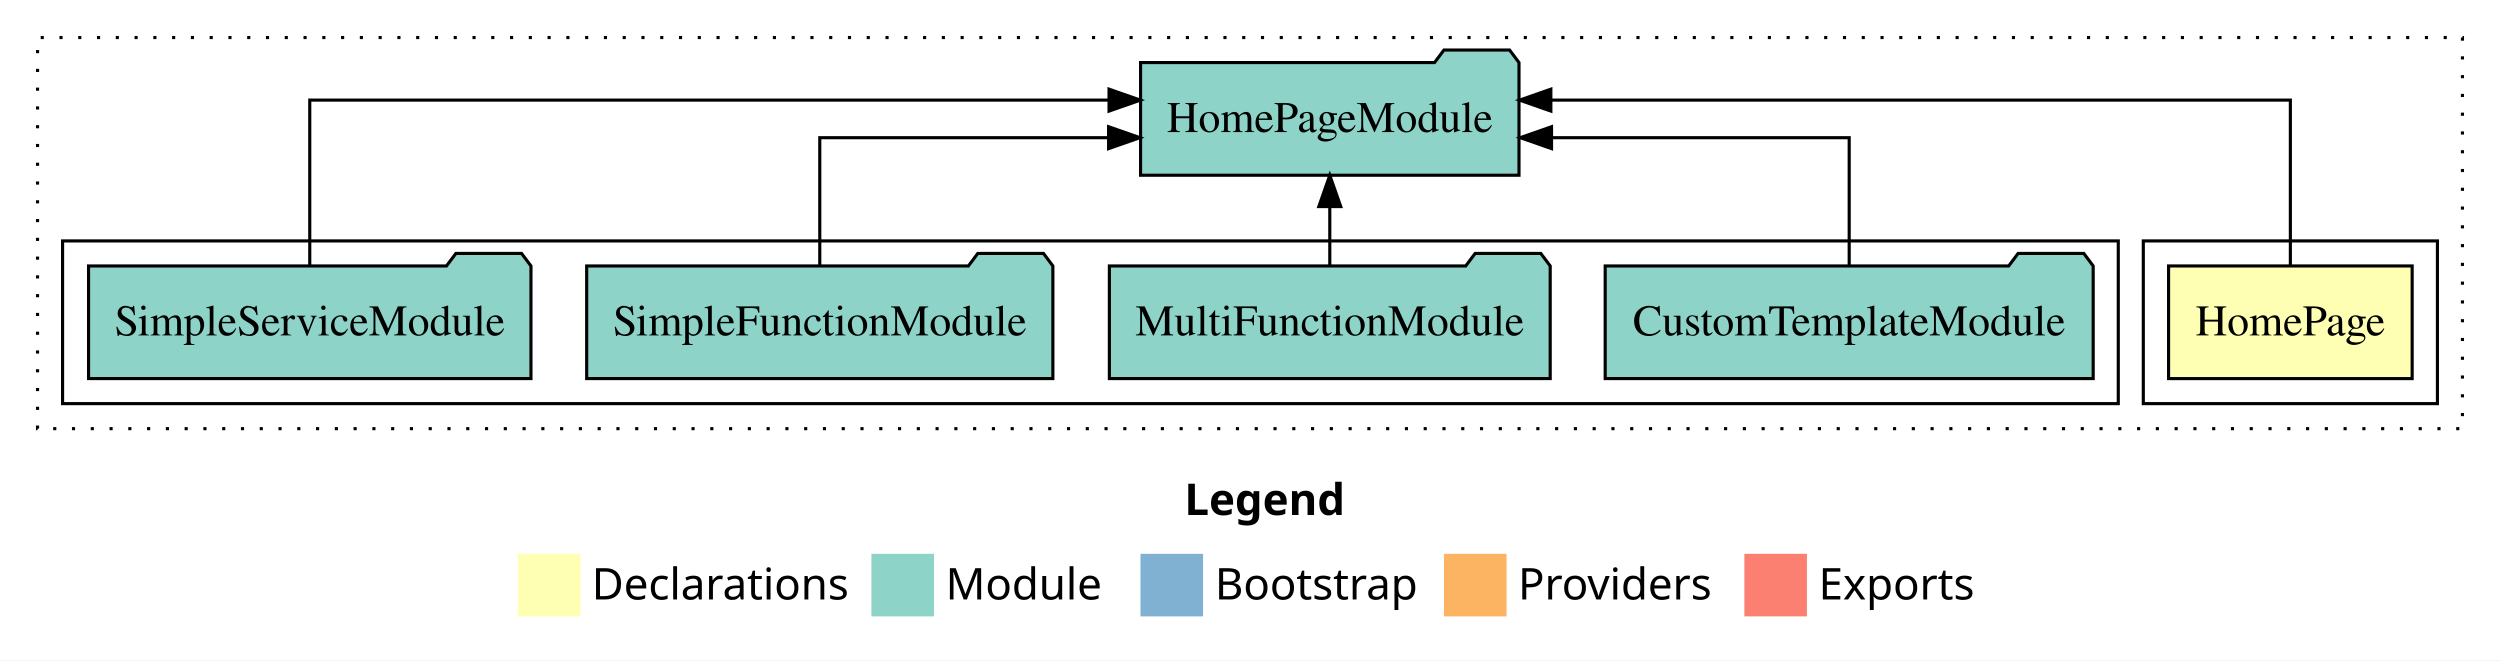
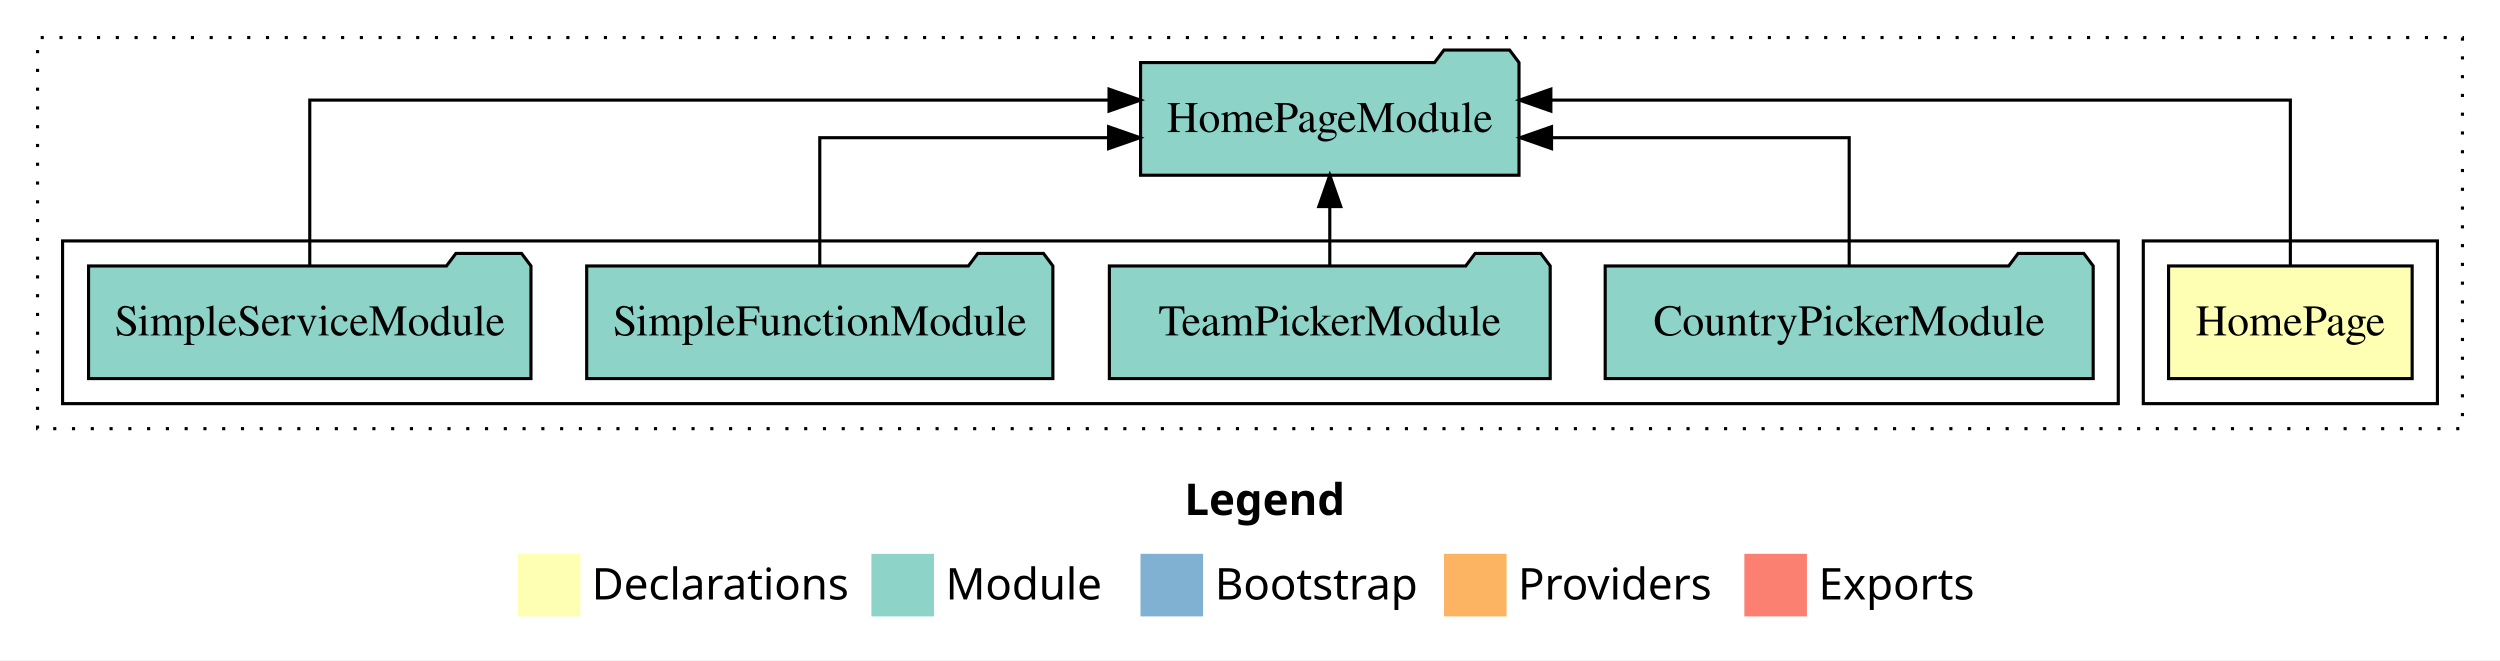
<svg xmlns="http://www.w3.org/2000/svg" width="799pt" height="211pt" viewBox="0.00 0.00 799.00 211.00">
  <g id="graph0" class="graph" transform="scale(1 1) rotate(0) translate(4 207)">
    <polygon fill="#ffffff" stroke="transparent" points="-4,4 -4,-207 795,-207 795,4 -4,4" />
    <text text-anchor="start" x="374.509" y="-42.4" font-family="sans-serif" font-weight="bold" font-size="14.00" fill="#000000">Legend</text>
    <polygon fill="#ffffb3" stroke="transparent" points="161.5,-10 161.5,-30 181.5,-30 181.5,-10 161.5,-10" />
    <text text-anchor="start" x="185.129" y="-15.4" font-family="sans-serif" font-size="14.00" fill="#000000">  Declarations</text>
    <polygon fill="#8dd3c7" stroke="transparent" points="274.5,-10 274.5,-30 294.5,-30 294.5,-10 274.5,-10" />
    <text text-anchor="start" x="298.225" y="-15.4" font-family="sans-serif" font-size="14.00" fill="#000000">  Module</text>
    <polygon fill="#80b1d3" stroke="transparent" points="360.5,-10 360.5,-30 380.5,-30 380.5,-10 360.5,-10" />
    <text text-anchor="start" x="384.281" y="-15.4" font-family="sans-serif" font-size="14.00" fill="#000000">  Bootstrap</text>
    <polygon fill="#fdb462" stroke="transparent" points="457.5,-10 457.5,-30 477.5,-30 477.5,-10 457.5,-10" />
    <text text-anchor="start" x="481.173" y="-15.4" font-family="sans-serif" font-size="14.00" fill="#000000">  Providers</text>
    <polygon fill="#fb8072" stroke="transparent" points="553.5,-10 553.5,-30 573.5,-30 573.5,-10 553.5,-10" />
    <text text-anchor="start" x="577.226" y="-15.4" font-family="sans-serif" font-size="14.00" fill="#000000">  Exports</text>
    <g id="clust1" class="cluster">
      <polygon fill="none" stroke="#000000" stroke-dasharray="1,5" points="8,-70 8,-195 783,-195 783,-70 8,-70" />
    </g>
    <g id="clust2" class="cluster">
      <polygon fill="none" stroke="#000000" points="681,-78 681,-130 775,-130 775,-78 681,-78" />
    </g>
    <g id="clust4" class="cluster">
      <polygon fill="none" stroke="#000000" points="16,-78 16,-130 673,-130 673,-78 16,-78" />
    </g>
    <g id="node1" class="node">
      <polygon fill="#ffffb3" stroke="#000000" points="766.925,-122 689.075,-122 689.075,-86 766.925,-86 766.925,-122" />
      <text text-anchor="middle" x="728" y="-99.8" font-family="Times,serif" font-size="14.00" fill="#000000">HomePage</text>
    </g>
    <g id="node2" class="node">
      <polygon fill="#8dd3c7" stroke="#000000" points="481.473,-187 478.473,-191 457.473,-191 454.473,-187 360.527,-187 360.527,-151 481.473,-151 481.473,-187" />
      <text text-anchor="middle" x="421" y="-164.8" font-family="Times,serif" font-size="14.00" fill="#000000">HomePageModule</text>
    </g>
    <g id="edge1" class="edge">
      <path fill="none" stroke="#000000" d="M728,-122.284C728,-143.321 728,-175 728,-175 728,-175 491.653,-175 491.653,-175" />
      <polygon fill="#000000" stroke="#000000" points="491.653,-171.5 481.653,-175 491.653,-178.5 491.653,-171.5" />
    </g>
    <g id="node3" class="node">
      <polygon fill="#8dd3c7" stroke="#000000" points="664.98,-122 661.98,-126 640.98,-126 637.98,-122 509.02,-122 509.02,-86 664.98,-86 664.98,-122" />
-       <text text-anchor="middle" x="587" y="-99.8" font-family="Times,serif" font-size="14.00" fill="#000000">CustomTemplateModule</text>
+       <text text-anchor="middle" x="587" y="-99.8" font-family="Times,serif" font-size="14.00" fill="#000000">CountryPickerModule</text>
    </g>
    <g id="edge2" class="edge">
      <path fill="none" stroke="#000000" d="M587,-122.022C587,-139.373 587,-163 587,-163 587,-163 491.87,-163 491.87,-163" />
      <polygon fill="#000000" stroke="#000000" points="491.87,-159.5 481.87,-163 491.87,-166.5 491.87,-159.5" />
    </g>
    <g id="node4" class="node">
      <polygon fill="#8dd3c7" stroke="#000000" points="491.445,-122 488.445,-126 467.445,-126 464.445,-122 350.555,-122 350.555,-86 491.445,-86 491.445,-122" />
-       <text text-anchor="middle" x="421" y="-99.8" font-family="Times,serif" font-size="14.00" fill="#000000">MultiFunctionModule</text>
+       <text text-anchor="middle" x="421" y="-99.8" font-family="Times,serif" font-size="14.00" fill="#000000">TeamPickerModule</text>
    </g>
    <g id="edge3" class="edge">
      <path fill="none" stroke="#000000" d="M421,-122.106C421,-122.106 421,-140.991 421,-140.991" />
      <polygon fill="#000000" stroke="#000000" points="417.5,-140.991 421,-150.991 424.5,-140.991 417.5,-140.991" />
    </g>
    <g id="node5" class="node">
      <polygon fill="#8dd3c7" stroke="#000000" points="332.497,-122 329.497,-126 308.497,-126 305.497,-122 183.503,-122 183.503,-86 332.497,-86 332.497,-122" />
      <text text-anchor="middle" x="258" y="-99.8" font-family="Times,serif" font-size="14.00" fill="#000000">SimpleFunctionModule</text>
    </g>
    <g id="edge4" class="edge">
      <path fill="none" stroke="#000000" d="M258,-122.022C258,-139.373 258,-163 258,-163 258,-163 350.305,-163 350.305,-163" />
      <polygon fill="#000000" stroke="#000000" points="350.305,-166.5 360.305,-163 350.305,-159.5 350.305,-166.5" />
    </g>
    <g id="node6" class="node">
      <polygon fill="#8dd3c7" stroke="#000000" points="165.696,-122 162.696,-126 141.696,-126 138.696,-122 24.303,-122 24.303,-86 165.696,-86 165.696,-122" />
      <text text-anchor="middle" x="95" y="-99.8" font-family="Times,serif" font-size="14.00" fill="#000000">SimpleServiceModule</text>
    </g>
    <g id="edge5" class="edge">
      <path fill="none" stroke="#000000" d="M95,-122.284C95,-143.321 95,-175 95,-175 95,-175 350.446,-175 350.446,-175" />
      <polygon fill="#000000" stroke="#000000" points="350.446,-178.5 360.446,-175 350.446,-171.5 350.446,-178.5" />
    </g>
  </g>
</svg>
